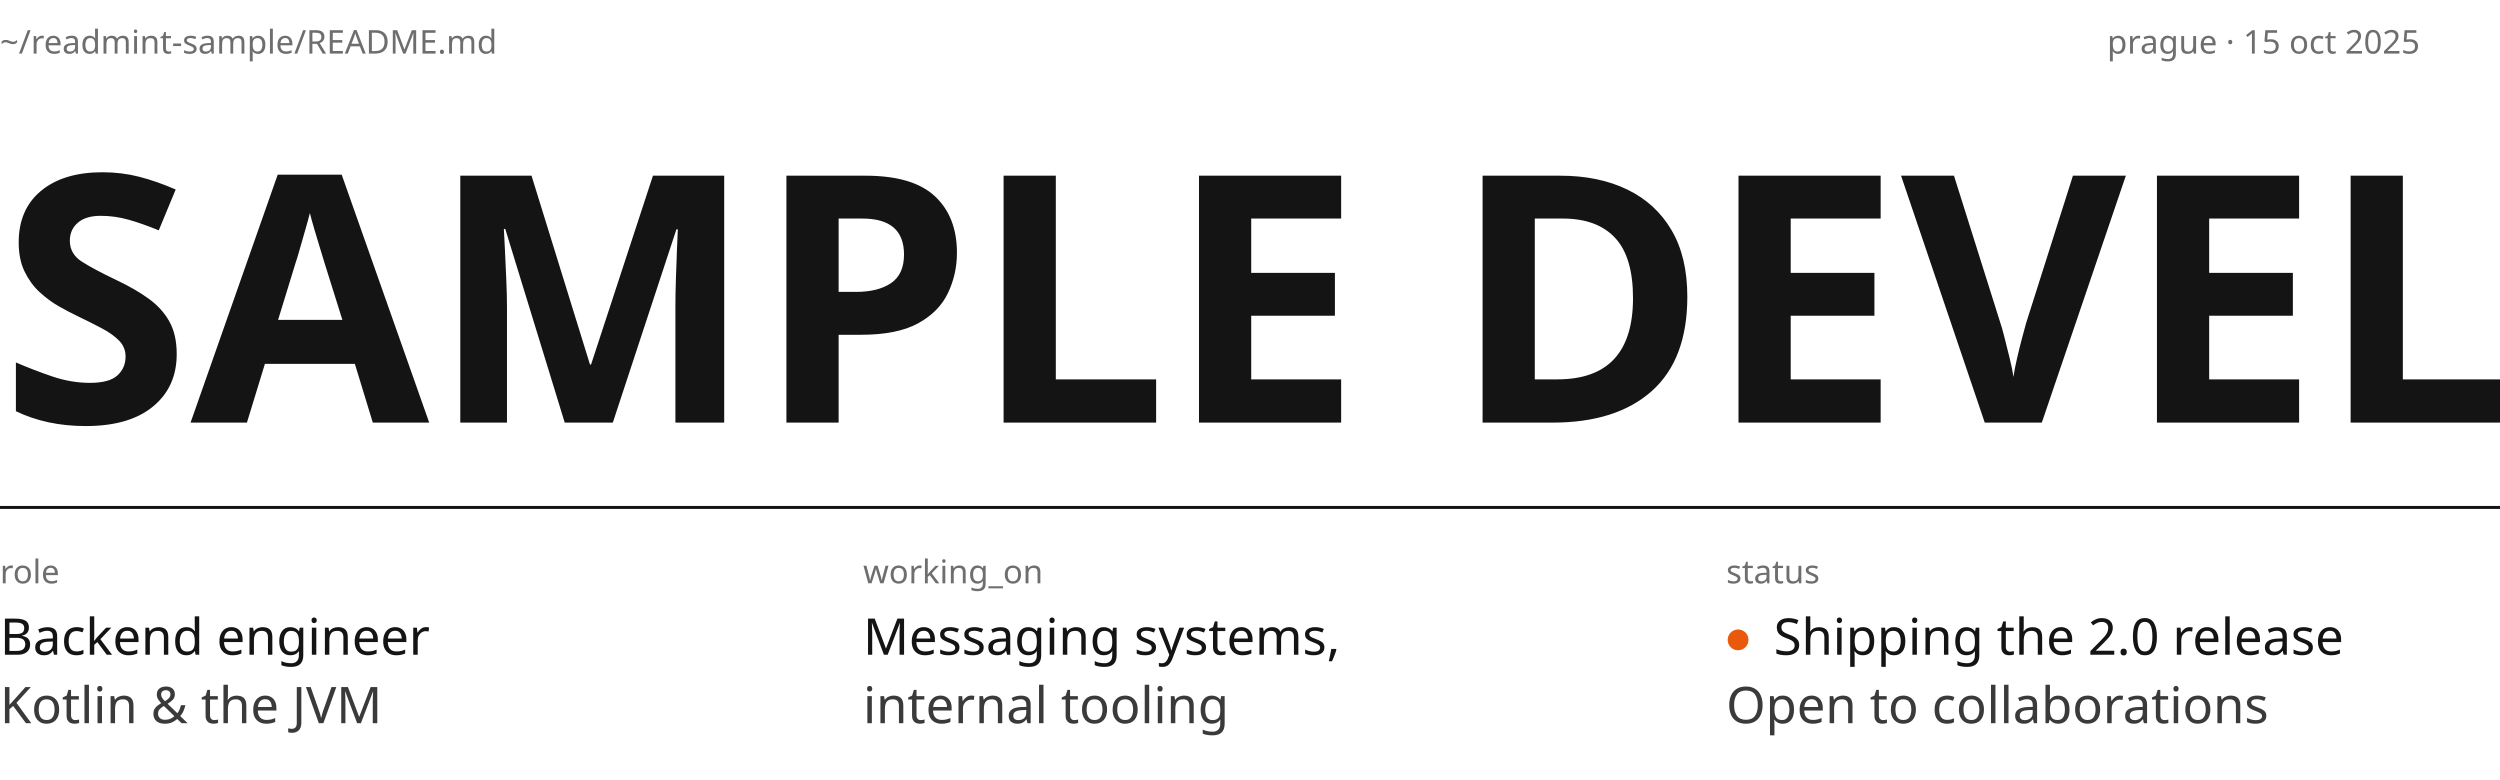
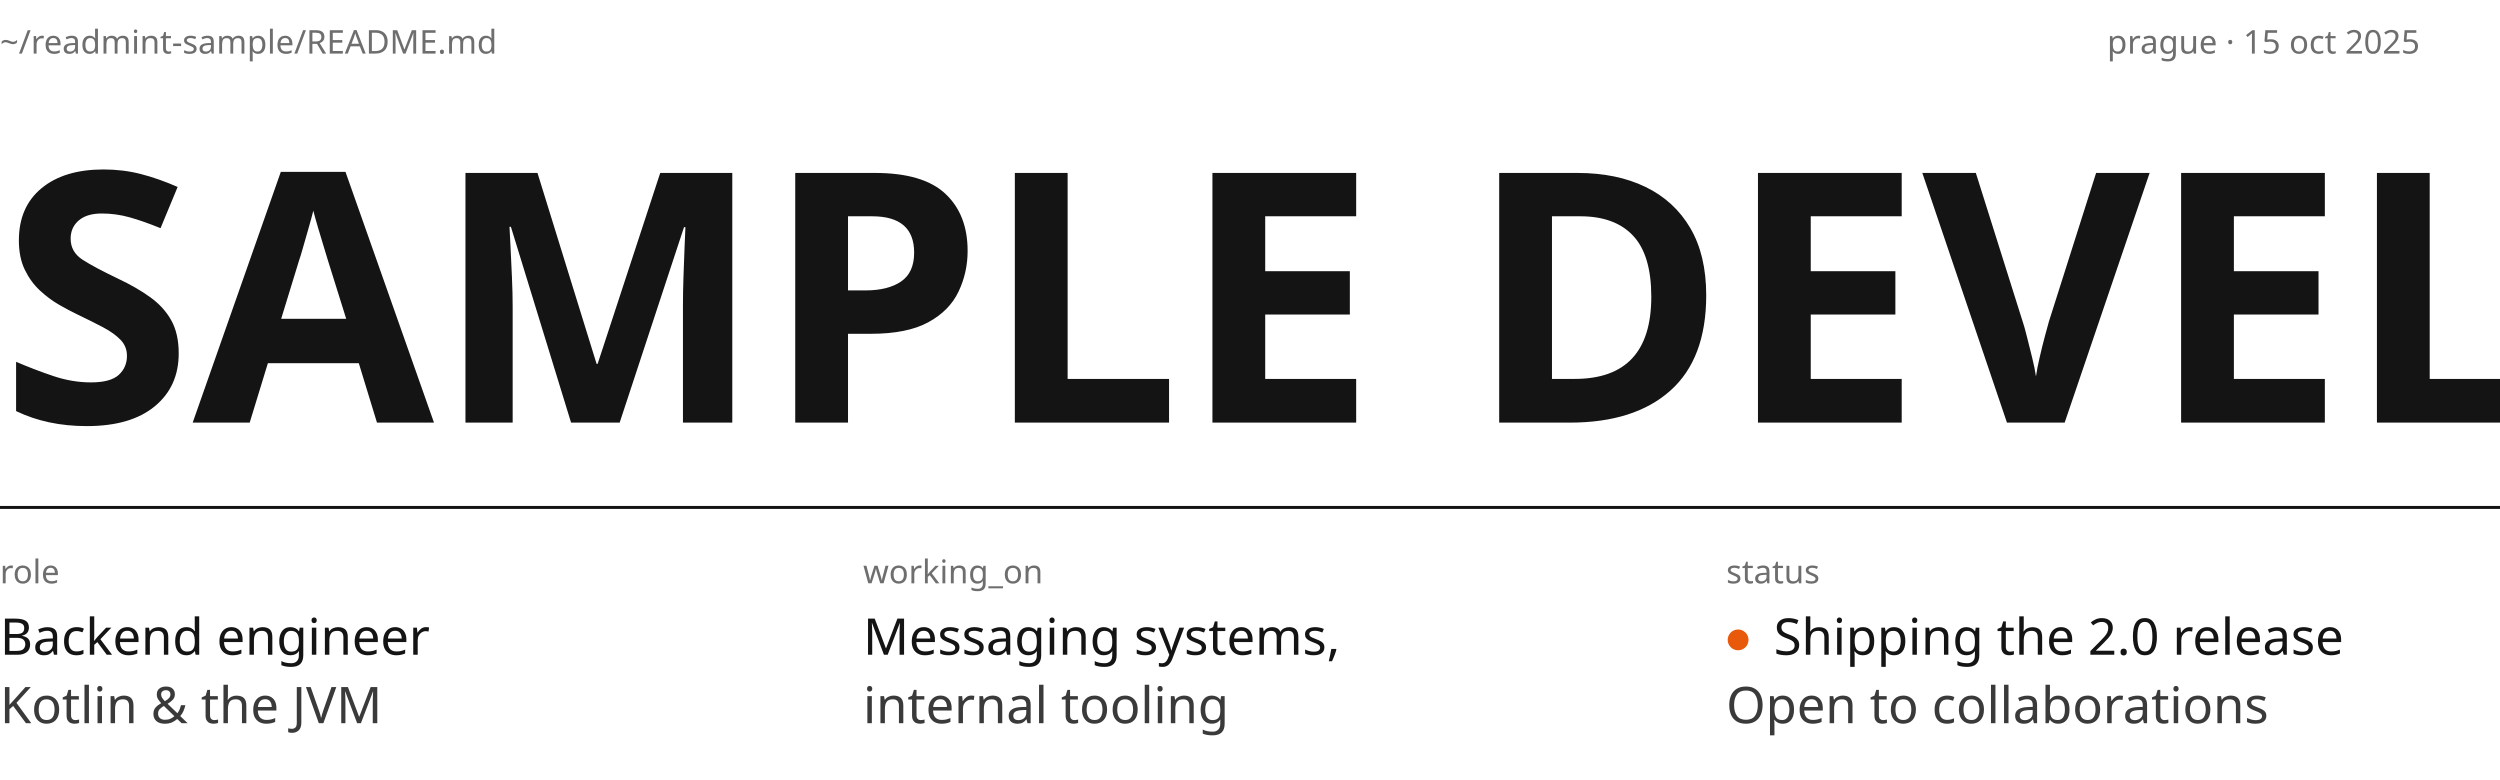
<svg xmlns="http://www.w3.org/2000/svg" width="840" height="262" viewBox="0 0 840 262" role="img">
  <defs>
    <style>@font-face{font-family:"Geist Mono";src:url(data:font/woff;sha256=3a52280dde1379ff13d5540a09d1dd72b3646c429d1e8cc16b282411131b9186);font-weight:400;font-style:normal}@font-face{font-family:"Archivo ExtraCondensed";src:url(data:font/woff;sha256=012327d8055f23665d397297c915c8a2905253445a48aa8e08f12f0c20cb2694);font-weight:800;font-style:normal}@font-face{font-family:"Archivo SemiCondensed";src:url(data:font/woff;sha256=34f079b814f1a23edbb89c8c3af98f384f3a57a241787568e1d52aa7a21b7ee7);font-weight:500;font-style:normal}@font-face{font-family:"Archivo SemiCondensed";src:url(data:font/woff;sha256=08b28ac98dac5724417cce000f5fe84669a611fb260a1bda594453c006b28715);font-weight:400;font-style:normal}</style>
    <clipPath id="id0">
      <rect width="840" height="150" />
    </clipPath>
    <clipPath id="id1">
      <rect width="270" height="26" />
    </clipPath>
    <clipPath id="id2">
      <rect width="270" height="24" />
    </clipPath>
    <clipPath id="id3">
      <rect width="254" height="26" />
    </clipPath>
  </defs>
  <g>
    <text xml:space="preserve" text-rendering="geometricPrecision" font-family="'Geist Mono'" font-weight="400" font-size="11" fill="#6e6e6e">
      <tspan x="0 6.6 13.2 19.8 26.4 33 39.6 46.2 52.8 59.4 66 72.6 79.2 85.8 92.4 99 105.6 112.2 118.8 125.4 132 138.6 145.2 151.8 158.4 165 171.6" y="18">~/readmint-sample/README.md</tspan>
    </text>
    <text xml:space="preserve" text-rendering="geometricPrecision" font-family="'Geist Mono'" font-weight="400" font-size="11" fill="#6e6e6e">
      <tspan x="708 714.6 721.2 727.8 734.4 741 747.6 754.2 760.8 767.4 774 780.6 787.2 793.8 800.4 807 813.6 820.2 826.8 833.4" y="18">prague · 15 oct 2025</tspan>
    </text>
    <g>
      <g>
        <g transform="translate(0 20)" clip-path="url(#id0)">
          <g transform="translate(0 -20)">
-             <text xml:space="preserve" text-rendering="geometricPrecision" font-family="'Archivo ExtraCondensed'" font-weight="800" font-size="116.2" fill="#141414">
-               <tspan x="0 51.593 108.531 186.036 239.721 286.317 337.677 350.111 407.397 458.758 512.558 563.919 606.796 668.731 722.415 773.776" y="142">SAMPLE DEVELOPER</tspan>
+             <text xml:space="preserve" text-rendering="geometricPrecision" font-family="'Archivo ExtraCondensed'" font-weight="800" font-size="117.5" fill="#141414">
+               <tspan x="0 52.17 109.745 188.118 242.403 289.52 341.455 354.028 411.955 463.89 518.293 570.228 613.585 676.213 730.498 782.432" y="142">SAMPLE DEVELOPER</tspan>
            </text>
          </g>
        </g>
      </g>
    </g>
    <rect x="0" y="170" width="840" height="1" fill="#141414" />
    <g>
      <text xml:space="preserve" text-rendering="geometricPrecision" font-family="'Geist Mono'" font-weight="400" font-size="11" fill="#6e6e6e">
        <tspan x="0 6.6 13.2 19.8" y="196">role</tspan>
      </text>
      <g transform="translate(0 200)" clip-path="url(#id1)">
        <g transform="translate(0 -200)">
          <text xml:space="preserve" text-rendering="geometricPrecision" font-family="'Archivo SemiCondensed'" font-weight="500" font-size="17" fill="#141414">
            <tspan x="0 10.574 19.057 27.217 34.799 43.299 52.003 60.792 63.835 72.335 81.039 89.624 93.364 102.068 110.568 119.068" y="220">Backend engineer</tspan>
          </text>
        </g>
      </g>
      <g transform="translate(0 226)" clip-path="url(#id2)">
        <g transform="translate(0 -226)">
          <text xml:space="preserve" text-rendering="geometricPrecision" font-family="'Archivo SemiCondensed'" font-weight="400" font-size="17" fill="#3a3a3a">
            <tspan x="0 9.809 18.462 22.984 26.537 30.09 38.624 41.735 52.224 55.335 59.857 68.391 76.789 79.9 88.315 98.124" y="243">Kotlin &amp; the JVM</tspan>
          </text>
        </g>
      </g>
    </g>
    <g>
      <text xml:space="preserve" text-rendering="geometricPrecision" font-family="'Geist Mono'" font-weight="400" font-size="11" fill="#6e6e6e">
        <tspan x="290 296.6 303.2 309.8 316.4 323 329.6 336.2 342.8 349.4" y="196">working_on</tspan>
      </text>
      <g transform="translate(290 200)" clip-path="url(#id1)">
        <g transform="translate(-290 -200)">
          <text xml:space="preserve" text-rendering="geometricPrecision" font-family="'Archivo SemiCondensed'" font-weight="500" font-size="17" fill="#141414">
            <tspan x="290 303.141 311.641 319.512 327.383 335.866 344.451 348.191 356.895 365.48 368.523 376.394 384.078 391.949 396.624 405.124 418.231 426.102" y="220">Messaging systems,</tspan>
          </text>
        </g>
      </g>
      <g transform="translate(290 226)" clip-path="url(#id2)">
        <g transform="translate(-290 -226)">
          <text xml:space="preserve" text-rendering="geometricPrecision" font-family="'Archivo SemiCondensed'" font-weight="400" font-size="17" fill="#3a3a3a">
            <tspan x="290 293.553 302.087 306.609 315.007 320.056 328.59 336.971 340.524 343.635 348.157 356.81 365.463 369.016 372.569 381.103" y="243">internal tooling</tspan>
          </text>
        </g>
      </g>
    </g>
    <g>
      <text xml:space="preserve" text-rendering="geometricPrecision" font-family="'Geist Mono'" font-weight="400" font-size="11" fill="#6e6e6e">
        <tspan x="580 586.6 593.2 599.8 606.4 613" y="196">status</tspan>
      </text>
      <ellipse cx="584" cy="215" rx="3.5" ry="3.5" fill="#e8590c" />
      <g transform="translate(584 215)">
        <g transform="scale(1)">
          <ellipse cx="0" cy="0" rx="3.5" ry="3.5" fill="none" stroke="#e8590c" stroke-width="0.6" opacity="0" />
        </g>
      </g>
      <g transform="translate(584 215)">
        <g transform="scale(1)">
          <ellipse cx="0" cy="0" rx="3.5" ry="3.5" fill="none" stroke="#e8590c" stroke-width="0.6" opacity="0" />
        </g>
      </g>
      <g transform="translate(596 200)" clip-path="url(#id3)">
        <g transform="translate(-596 -200)">
          <text xml:space="preserve" text-rendering="geometricPrecision" font-family="'Archivo SemiCondensed'" font-weight="500" font-size="17" fill="#141414">
            <tspan x="596 606.03 614.717 618.457 627.246 636.035 639.775 648.479 657.064 660.107 664.782 673.469 681.969 685.012 693.767 698.136 706.908 709.951 715.085 723.585 727.325 735.825 744.308 752.179" y="220">Shipping the 2.0 release</tspan>
          </text>
        </g>
      </g>
      <g transform="translate(580 226)" clip-path="url(#id2)">
        <g transform="translate(-580 -226)">
          <text xml:space="preserve" text-rendering="geometricPrecision" font-family="'Archivo SemiCondensed'" font-weight="400" font-size="17" fill="#3a3a3a">
            <tspan x="580 591.9 600.519 608.917 617.451 620.562 625.084 633.737 636.848 644.804 653.457 657.01 660.563 668.944 677.563 686.216 691.129 699.51 704.032 707.585 716.238 724.772" y="243">Open to collaborations</tspan>
          </text>
        </g>
      </g>
    </g>
  </g>
</svg>
